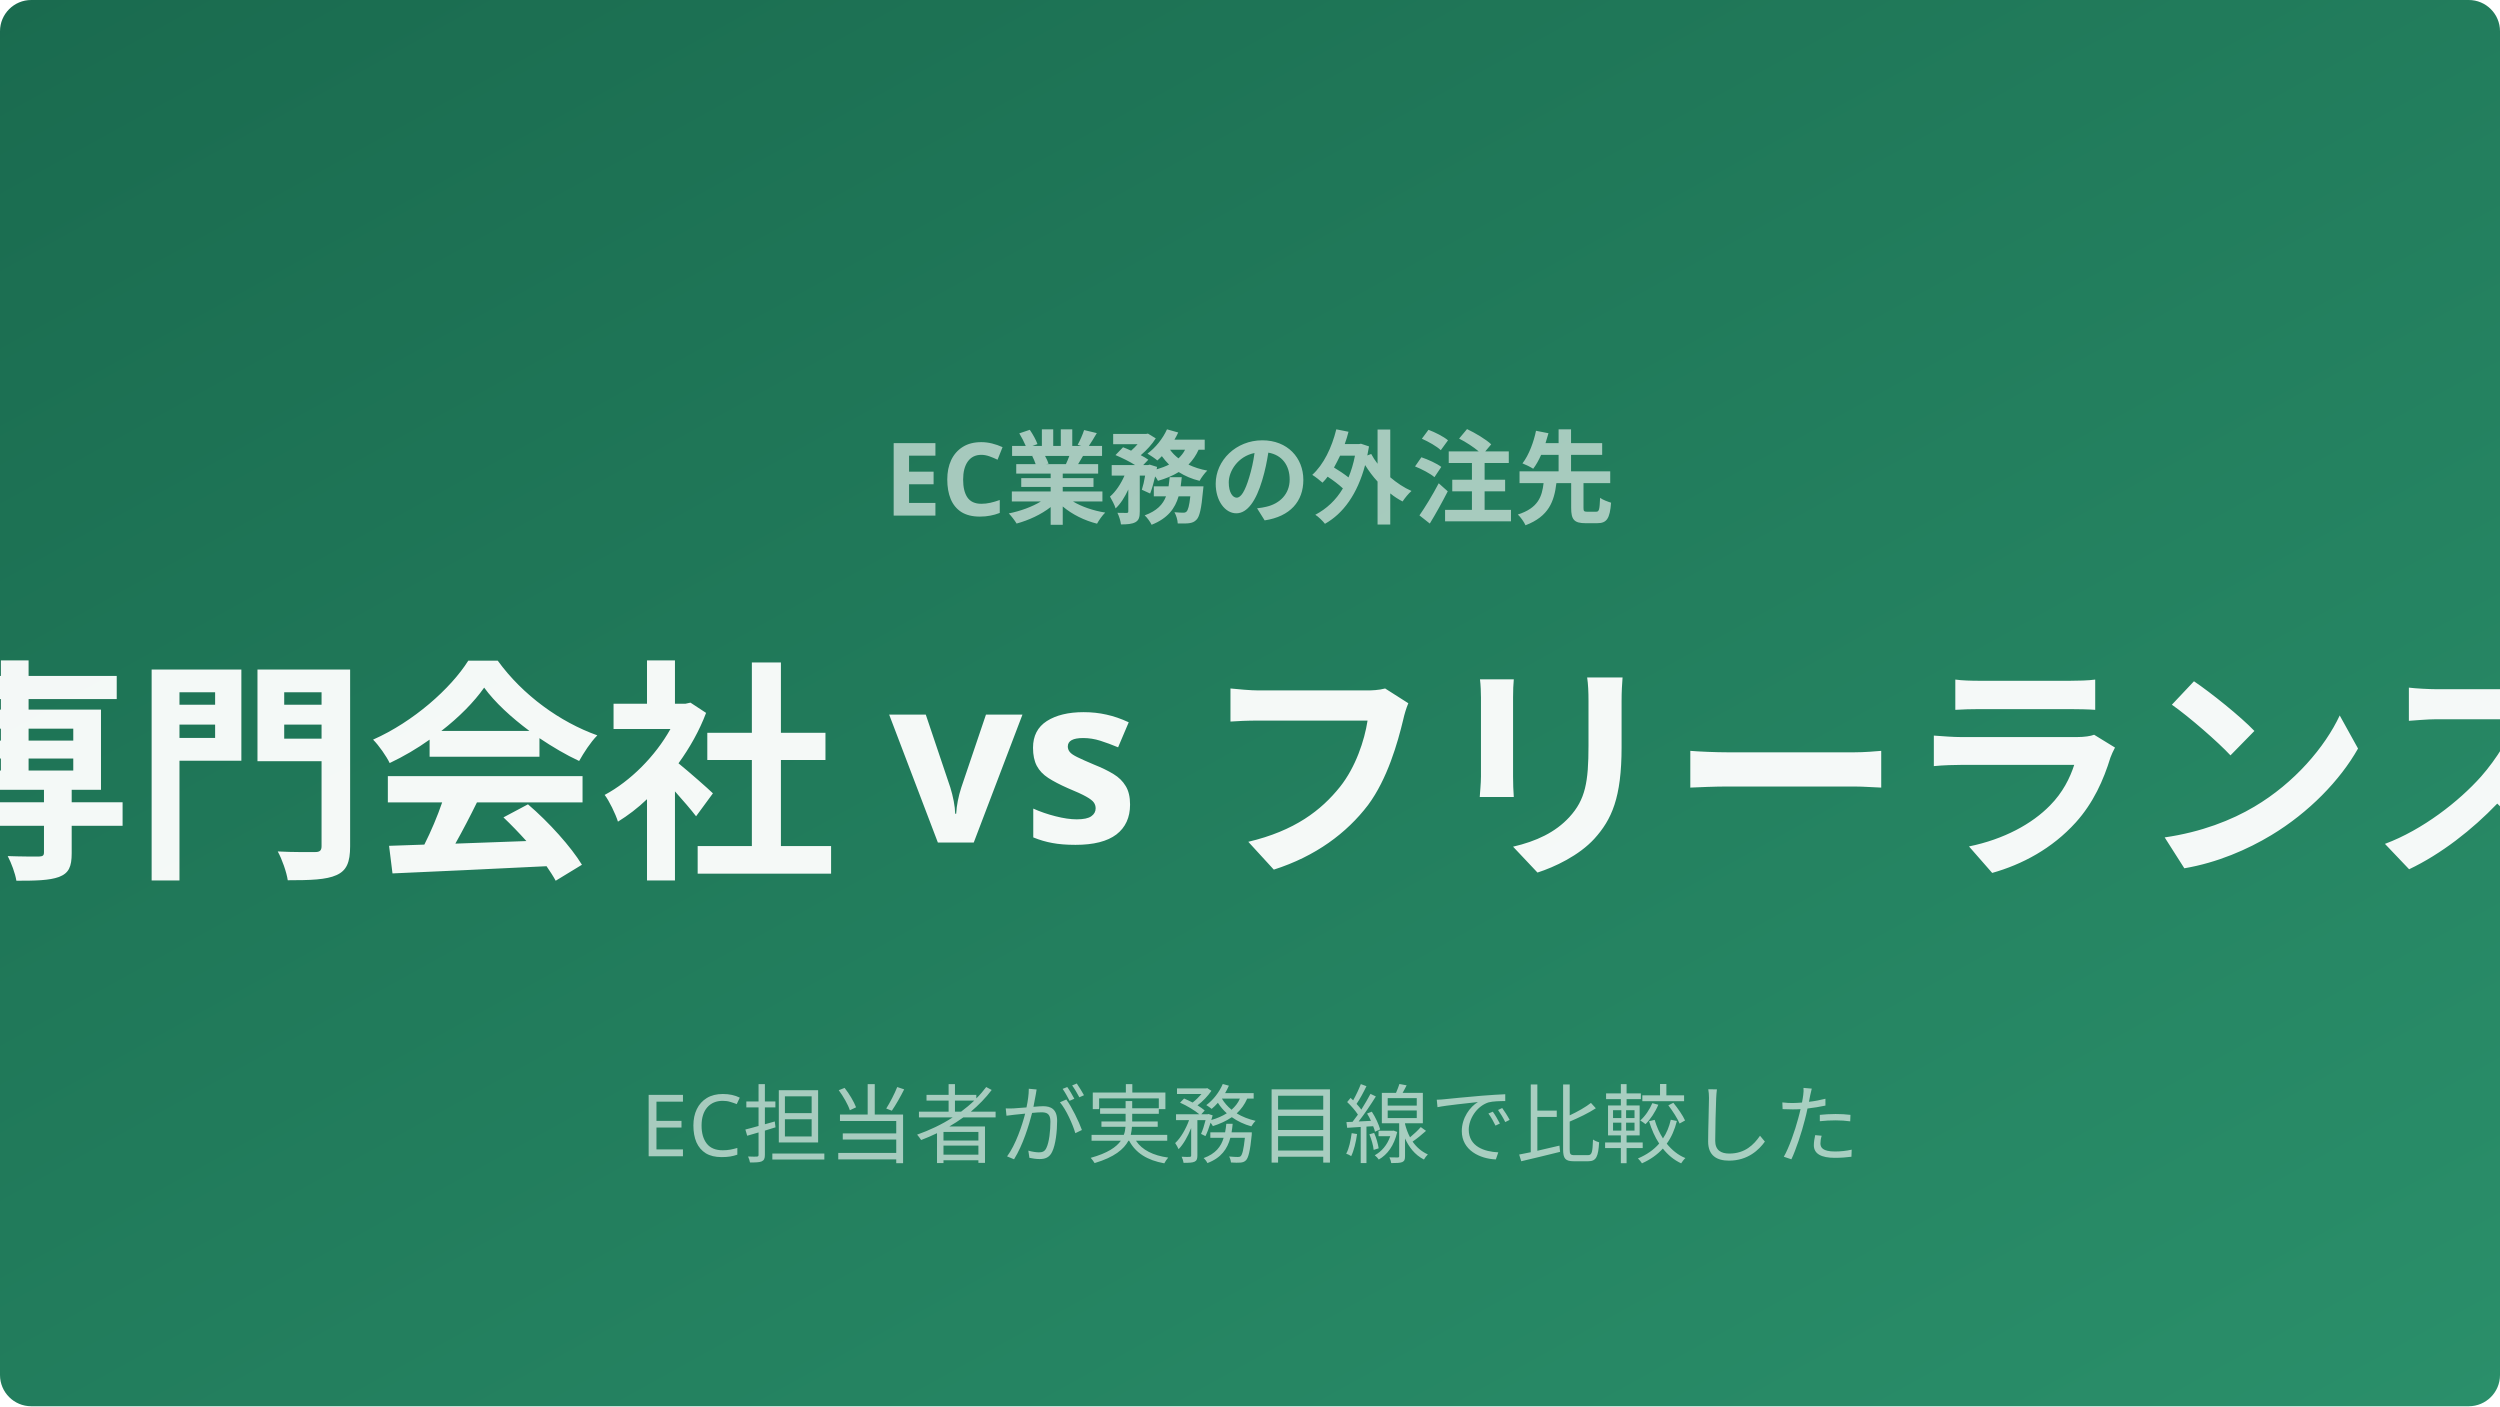
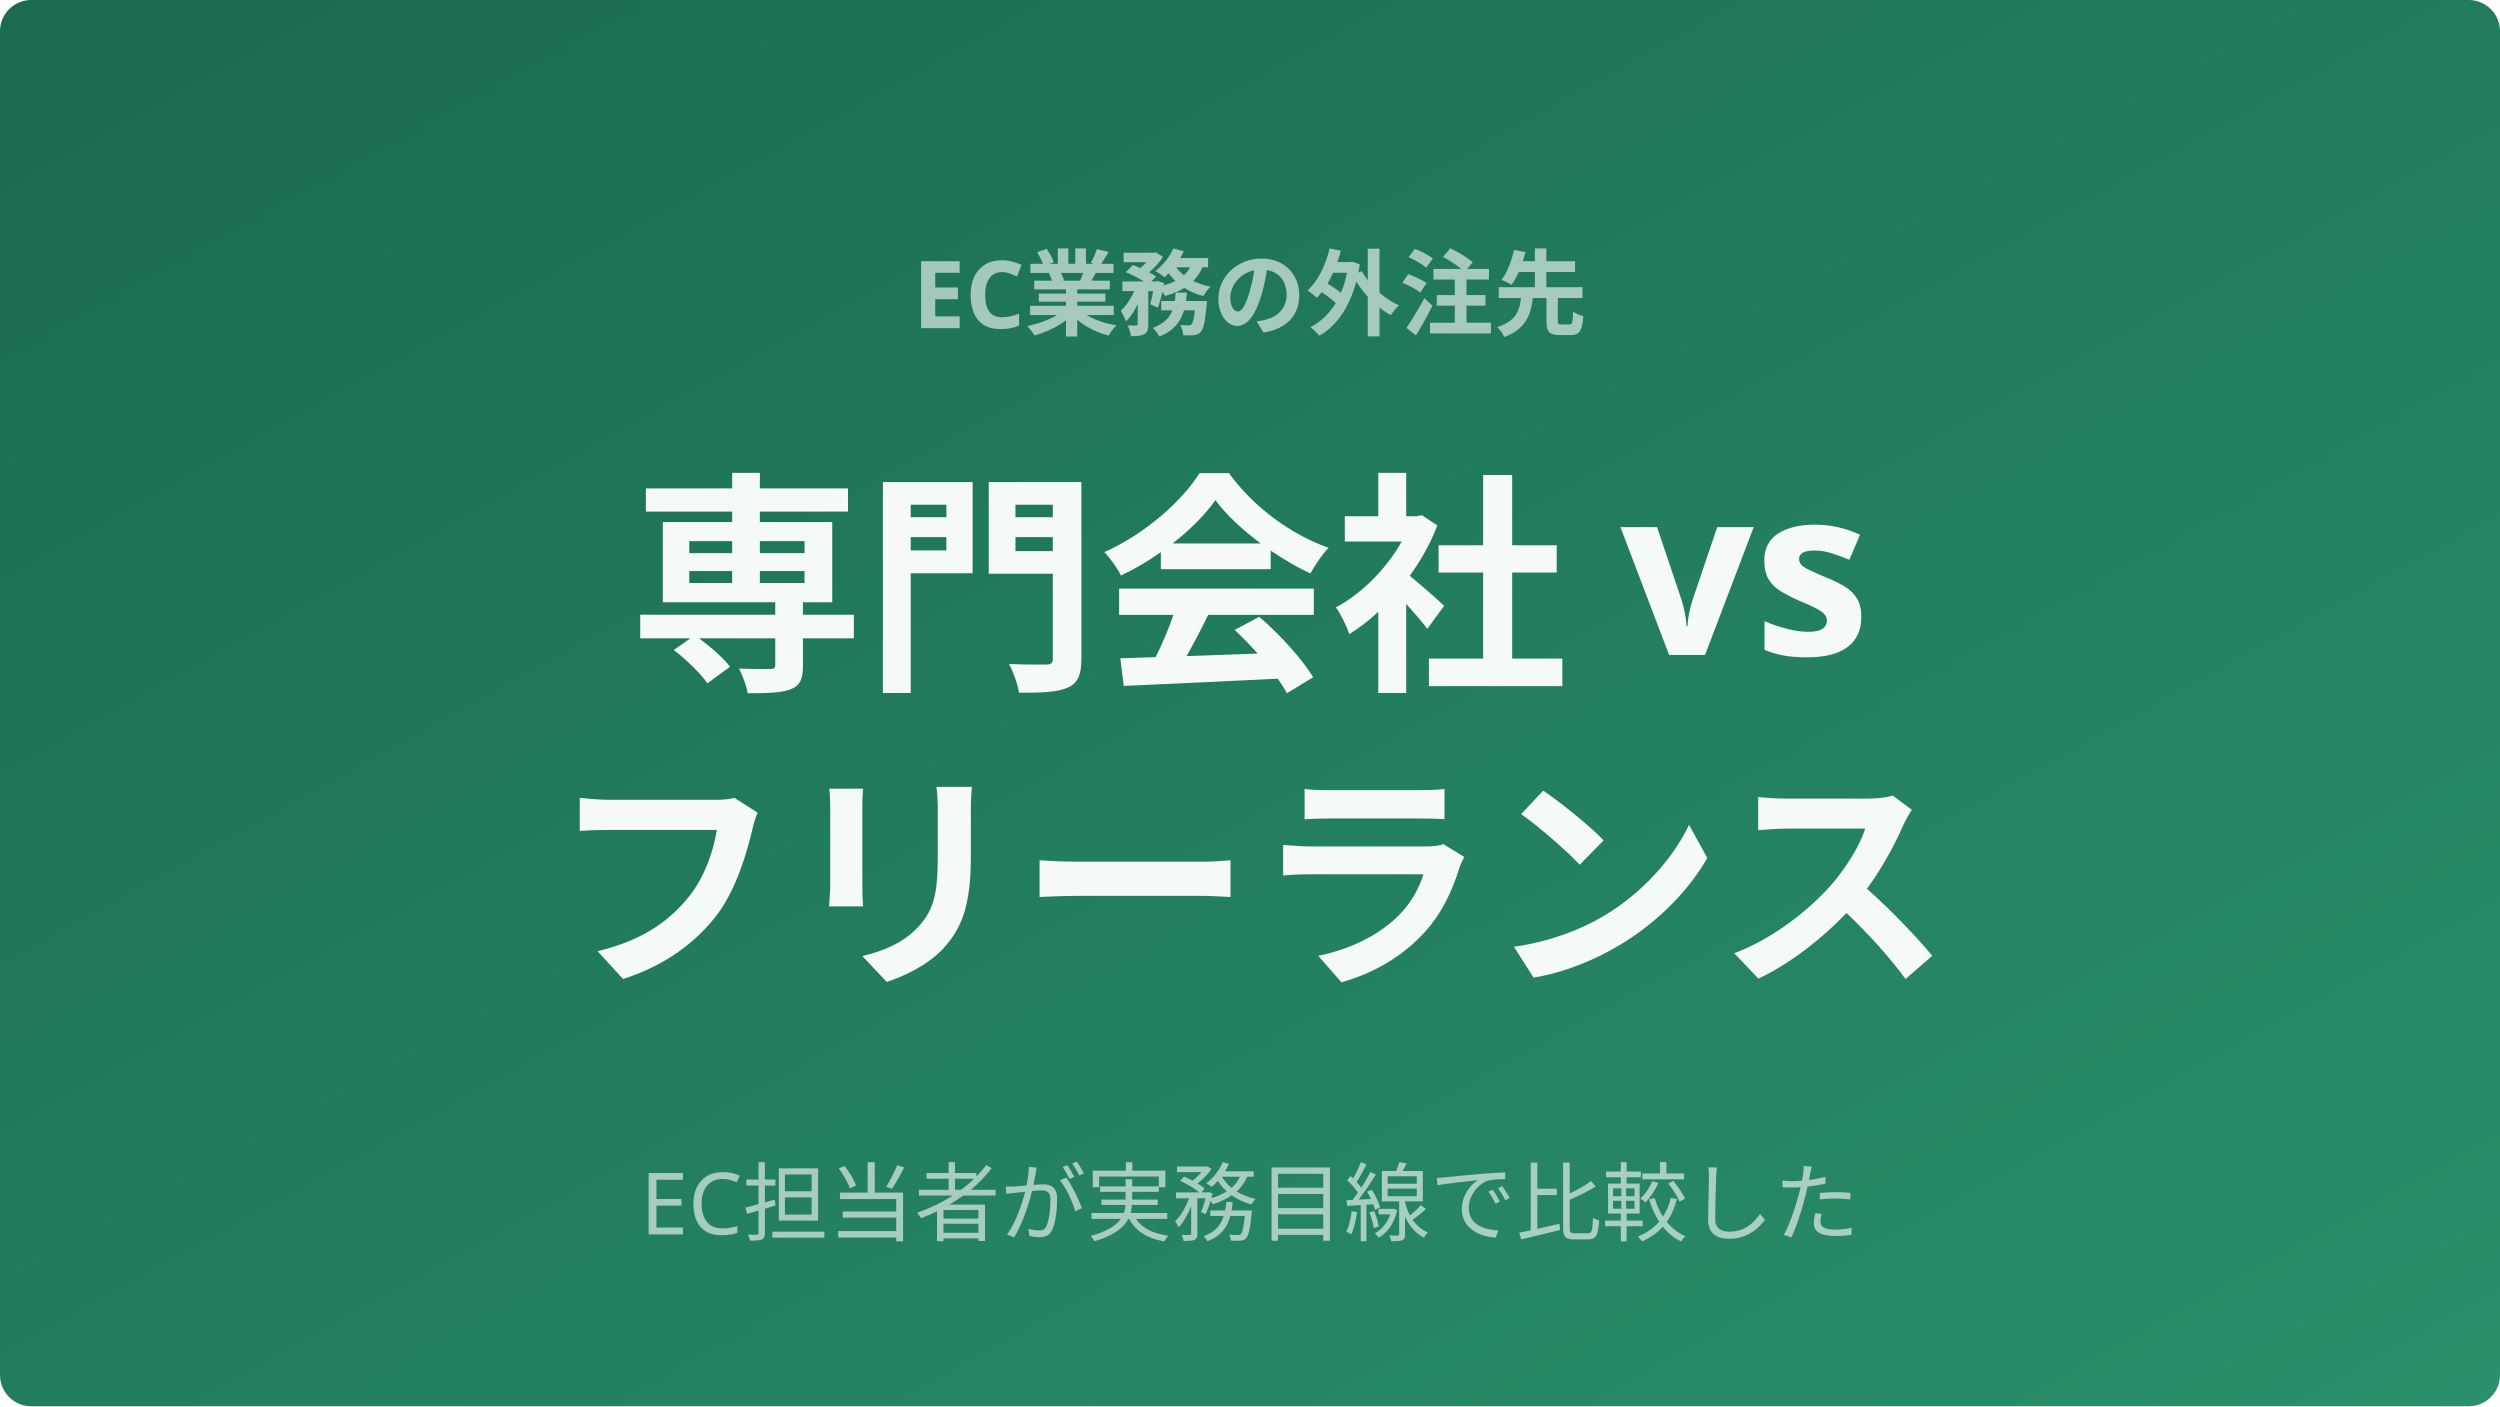
<svg xmlns="http://www.w3.org/2000/svg" viewBox="0 0 320 180" width="320" height="180">
  <defs>
    <linearGradient id="g" x1="0%" y1="0%" x2="100%" y2="100%">
      <stop offset="0%" stop-color="#1a6b4f" />
      <stop offset="100%" stop-color="#2a8f6a" />
    </linearGradient>
  </defs>
  <rect width="320" height="180" fill="url(#g)" rx="4" />
-   <text x="160" y="66" text-anchor="middle" fill="rgba(255,255,255,0.6)" font-family="sans-serif" font-size="13" font-weight="600">EC業務の外注先</text>
-   <text x="160" y="110" text-anchor="middle" fill="rgba(255,255,255,0.95)" font-family="sans-serif" font-size="30" font-weight="700">専門会社 vs フリーランス</text>
-   <text x="160" y="148" text-anchor="middle" fill="rgba(255,255,255,0.6)" font-family="sans-serif" font-size="11">EC担当者が実務目線で比較した</text>
+   <text x="160" y="42" text-anchor="middle" fill="rgba(255,255,255,0.6)" font-family="sans-serif" font-size="12" font-weight="600">EC業務の外注先</text>
+   <text x="160" y="86" text-anchor="middle" fill="rgba(255,255,255,0.95)" font-family="sans-serif" font-size="30" font-weight="700">専門会社 vs</text>
+   <text x="160" y="124" text-anchor="middle" fill="rgba(255,255,255,0.95)" font-family="sans-serif" font-size="30" font-weight="700">フリーランス</text>
+   <text x="160" y="158" text-anchor="middle" fill="rgba(255,255,255,0.6)" font-family="sans-serif" font-size="11">EC担当者が実務目線で比較した</text>
</svg>
